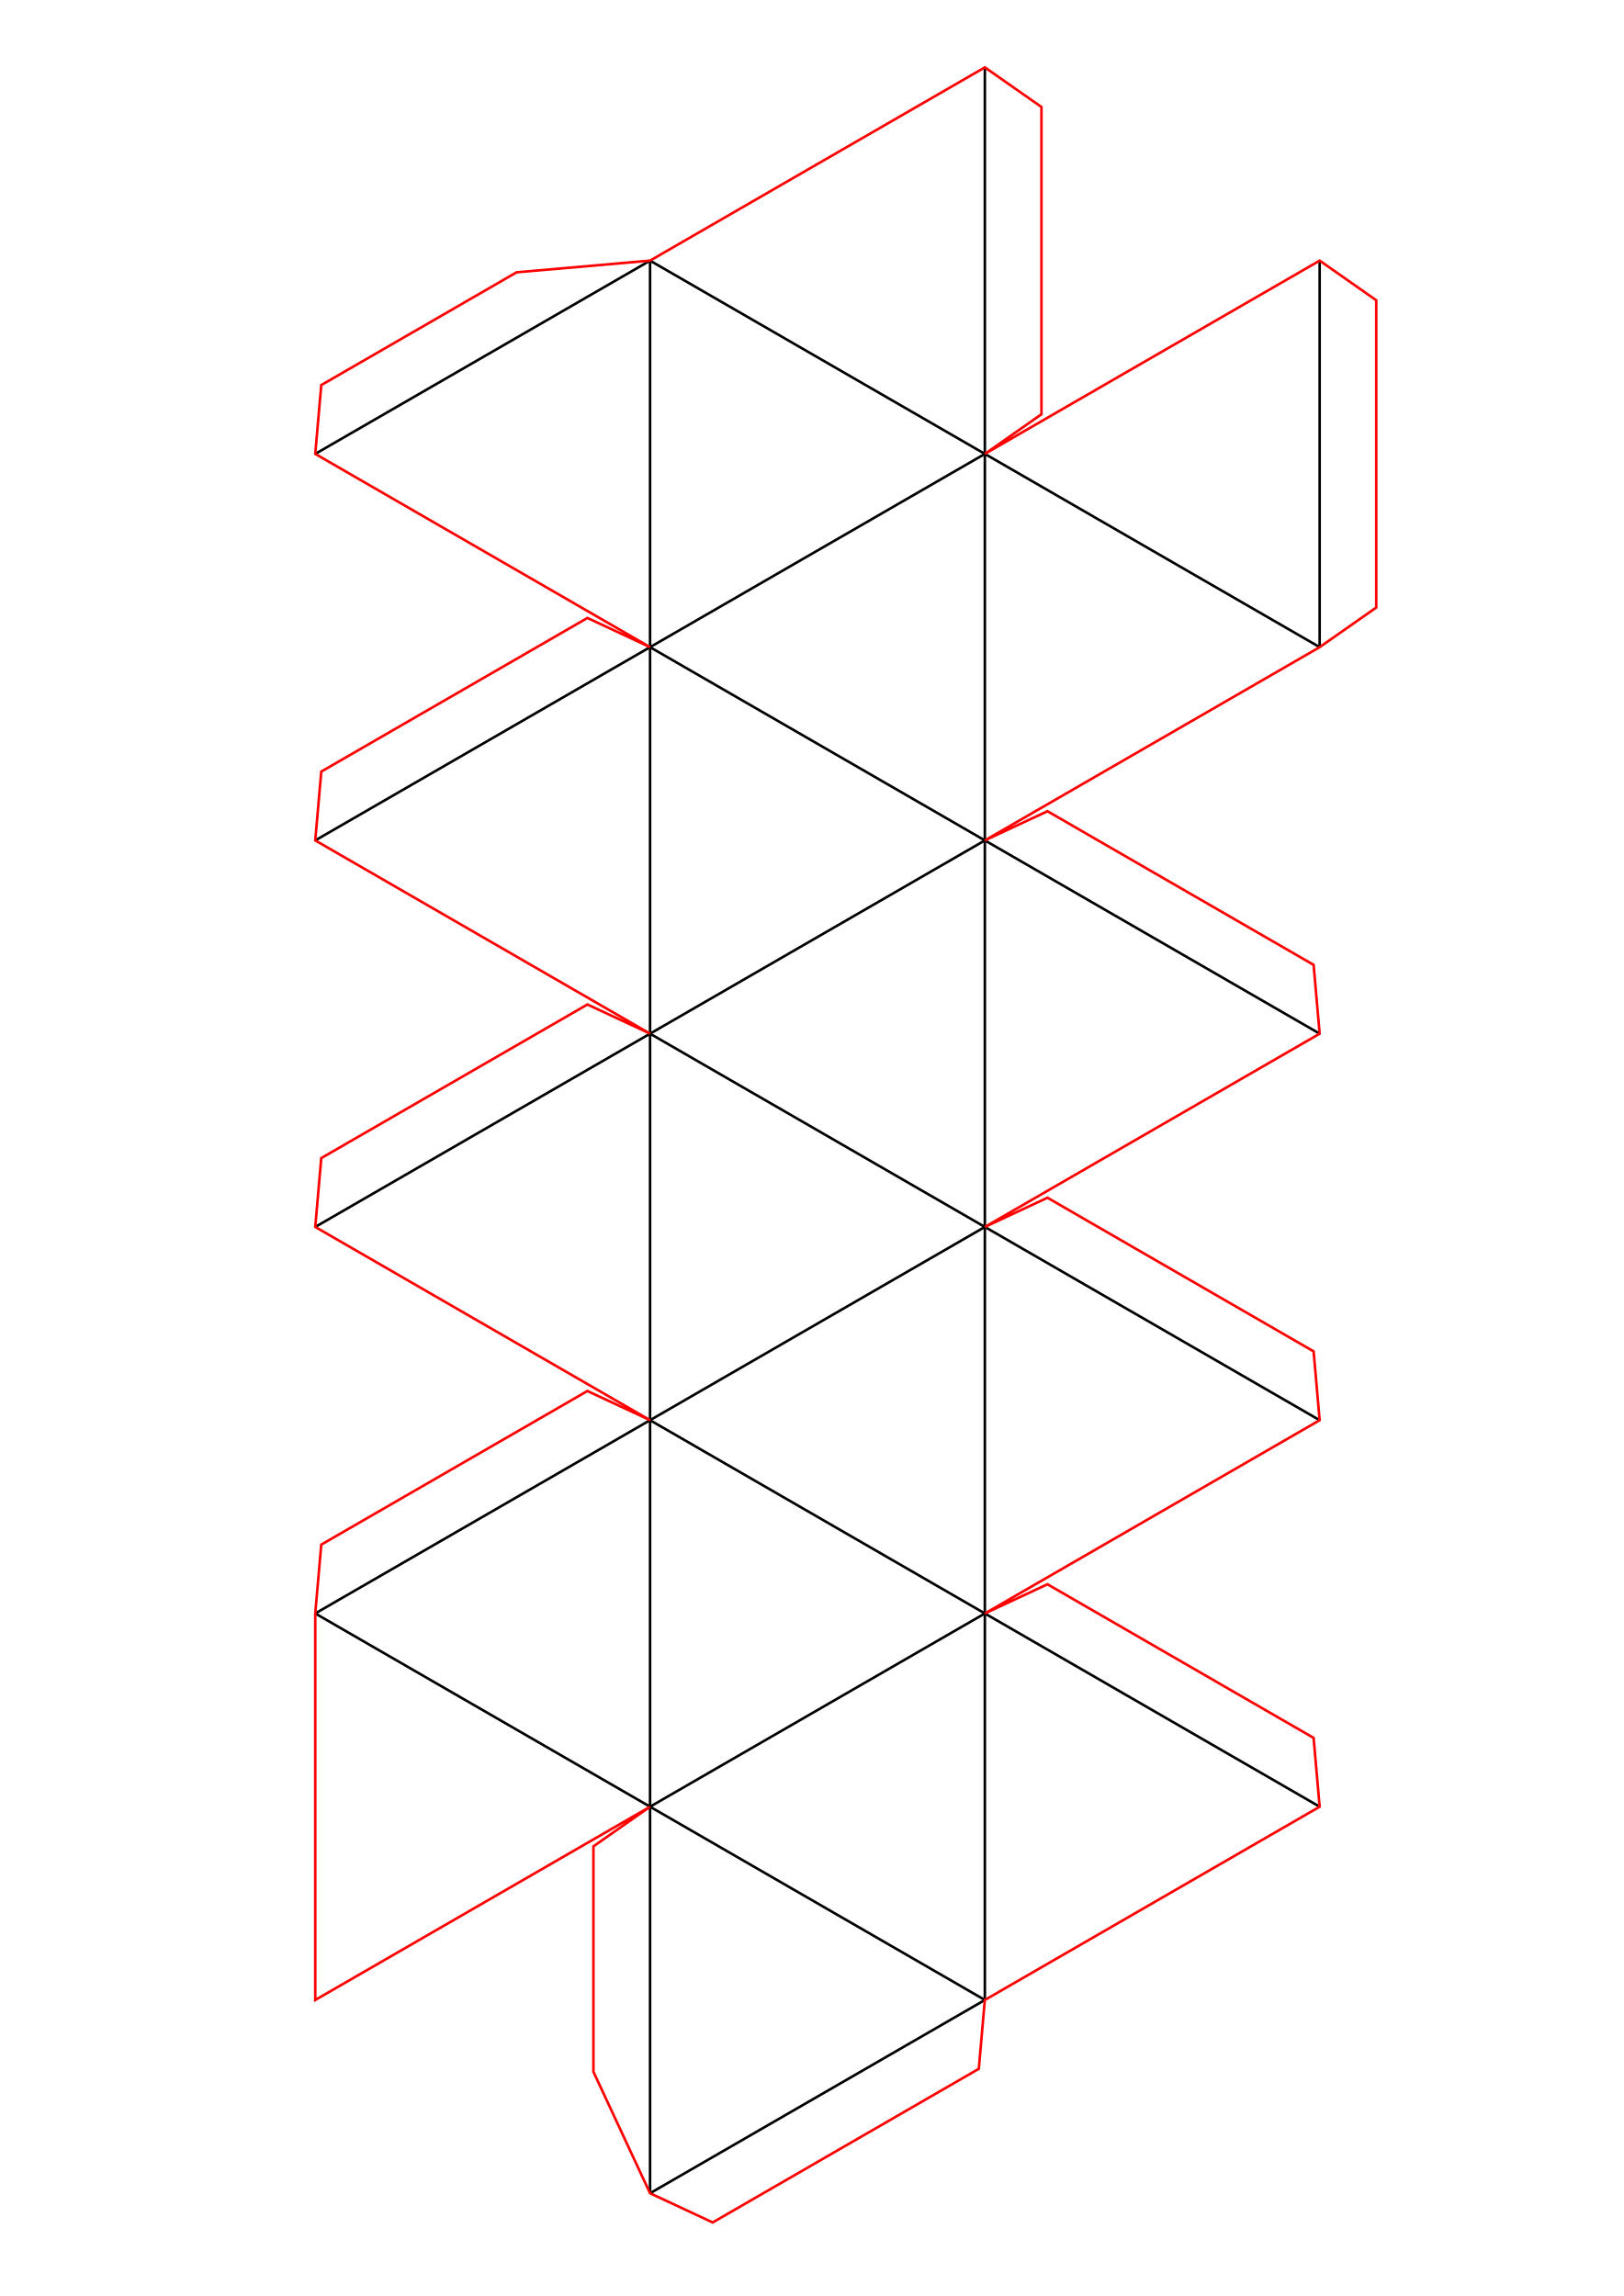
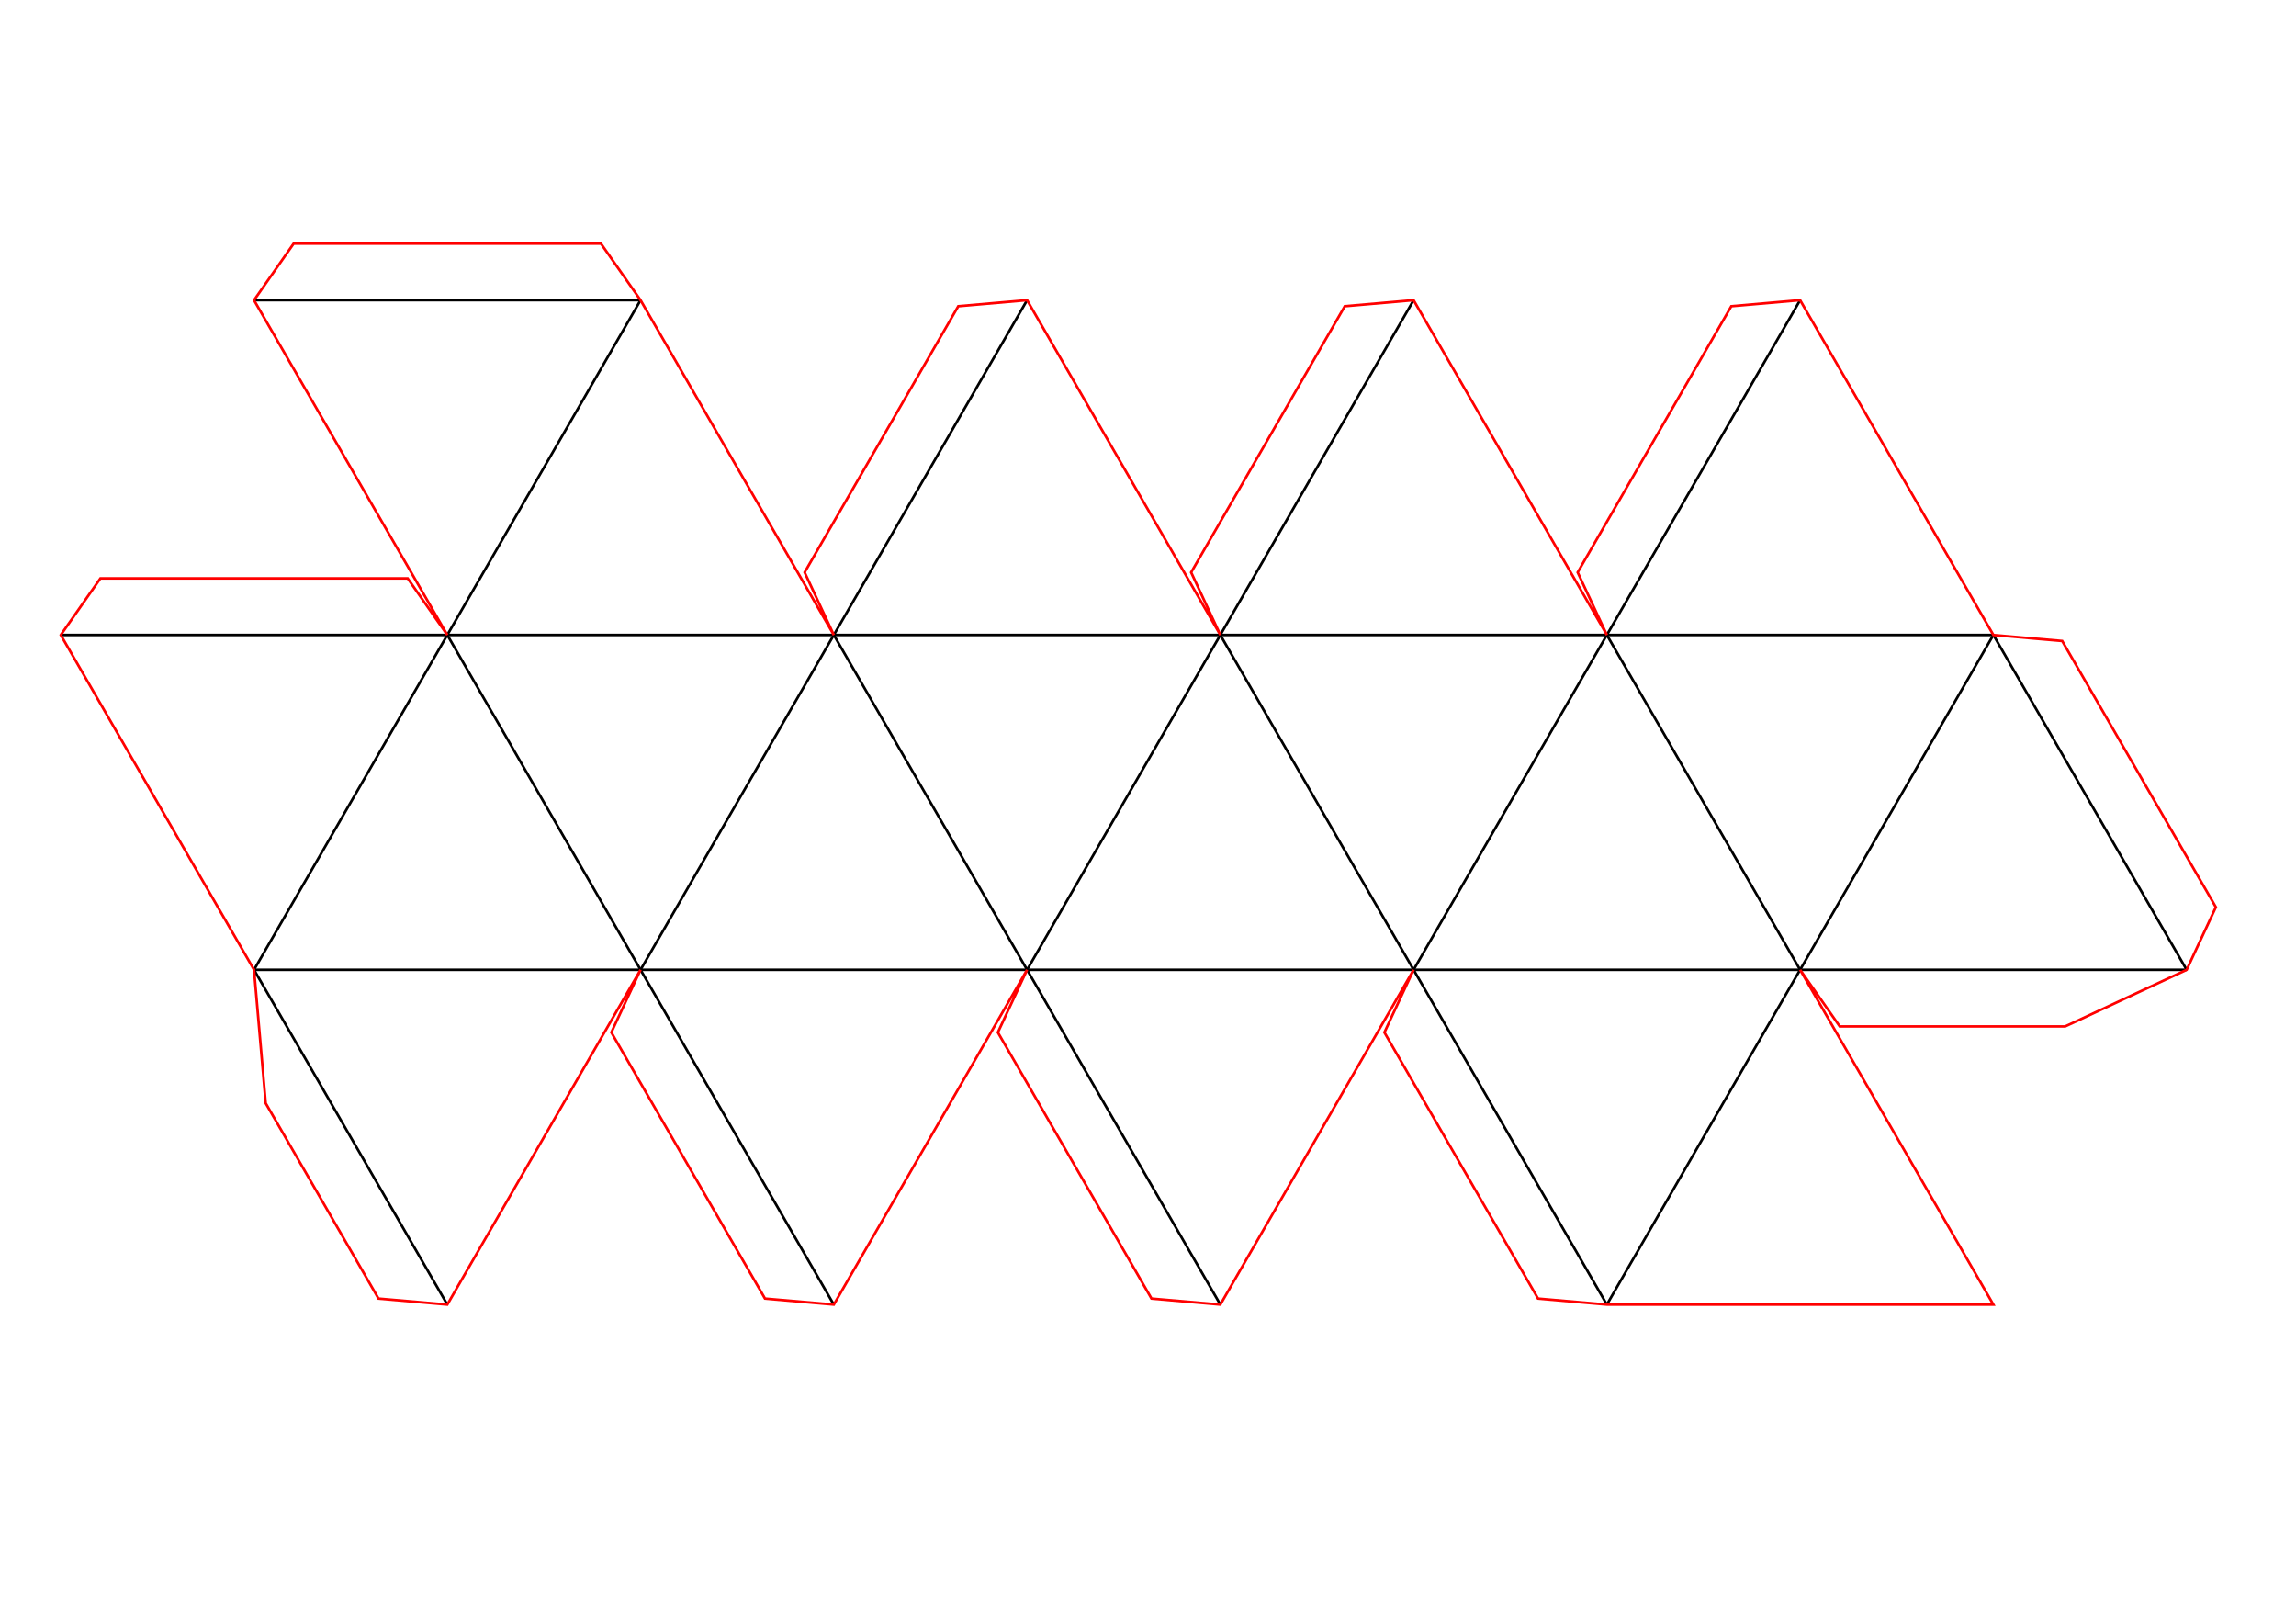
- <svg xmlns="http://www.w3.org/2000/svg" width="210mm" height="297mm" viewBox="0 0 210 297" version="1.1" id="svg3552">
+ <svg xmlns="http://www.w3.org/2000/svg" width="297mm" height="210mm" viewBox="0 0 297 210" version="1.1" id="svg3552">
  <defs id="defs3549" />
  <g id="layer1">
-     <path style="fill:none;stroke:#000000;stroke-width:0.331px;stroke-linecap:butt;stroke-linejoin:miter;stroke-opacity:1" d="m 170.676,33.713 c 0,16.667 0,33.333 1.3e-4,50" id="path232647-1-0" />
-     <path style="fill:none;stroke:#000000;stroke-width:0.331px;stroke-linecap:butt;stroke-linejoin:miter;stroke-opacity:1" d="M 127.375,58.715 84.074,33.716" id="path232577-8" />
-     <path style="fill:none;stroke:#000000;stroke-width:0.331px;stroke-linecap:butt;stroke-linejoin:miter;stroke-opacity:1" d="M 84.074,33.714 40.773,58.715" id="path232663-7-4-53" />
-     <path style="fill:none;stroke:#000000;stroke-width:0.331px;stroke-linecap:butt;stroke-linejoin:miter;stroke-opacity:1" d="m 84.074,33.714 c 0,16.667 0,33.333 1.25e-4,50" id="path232647-1-8" />
-     <path style="fill:none;stroke:#000000;stroke-width:0.331px;stroke-linecap:butt;stroke-linejoin:miter;stroke-opacity:1" d="M 84.074,83.714 127.375,58.715" id="path232577-8-7-1" />
-     <path style="fill:none;stroke:#000000;stroke-width:0.331px;stroke-linecap:butt;stroke-linejoin:miter;stroke-opacity:1" d="m 127.375,58.712 c 0,16.667 0,33.333 1.3e-4,50" id="path232647-1-9" />
-     <path style="fill:none;stroke:#000000;stroke-width:0.331px;stroke-linecap:butt;stroke-linejoin:miter;stroke-opacity:1" d="m 127.375,8.713 c 0,16.667 0,33.333 1.2e-4,50" id="path232647-1-9-6" />
-     <path style="fill:none;stroke:#000000;stroke-width:0.331px;stroke-linecap:butt;stroke-linejoin:miter;stroke-opacity:1" d="M 127.375,108.712 84.074,83.714" id="path232577-8-6" />
-     <path style="fill:none;stroke:#000000;stroke-width:0.331px;stroke-linecap:butt;stroke-linejoin:miter;stroke-opacity:1" d="m 127.375,58.713 43.301,25" id="path232663-7-4-5-4" />
-     <path style="fill:none;stroke:#000000;stroke-width:0.331px;stroke-linecap:butt;stroke-linejoin:miter;stroke-opacity:1" d="M 84.074,83.712 40.773,108.712" id="path232663-7-4-53-3" />
-     <path style="fill:none;stroke:#000000;stroke-width:0.331px;stroke-linecap:butt;stroke-linejoin:miter;stroke-opacity:1" d="m 84.074,83.711 c 0,16.667 0,33.333 1.25e-4,50" id="path232647-1-8-3" />
-     <path style="fill:none;stroke:#000000;stroke-width:0.331px;stroke-linecap:butt;stroke-linejoin:miter;stroke-opacity:1" d="M 84.074,133.711 127.375,108.712" id="path232577-8-7-1-6" />
-     <path style="fill:none;stroke:#000000;stroke-width:0.331px;stroke-linecap:butt;stroke-linejoin:miter;stroke-opacity:1" d="m 127.375,108.711 c 0,16.667 0,33.333 1.3e-4,50" id="path232647-1-4" />
-     <path style="fill:none;stroke:#000000;stroke-width:0.331px;stroke-linecap:butt;stroke-linejoin:miter;stroke-opacity:1" d="M 127.375,158.711 84.074,133.713" id="path232577-8-88" />
-     <path style="fill:none;stroke:#000000;stroke-width:0.331px;stroke-linecap:butt;stroke-linejoin:miter;stroke-opacity:1" d="m 127.375,108.712 43.301,25" id="path232663-7-4-5-8" />
-     <path style="fill:none;stroke:#000000;stroke-width:0.331px;stroke-linecap:butt;stroke-linejoin:miter;stroke-opacity:1" d="M 84.074,133.711 40.773,158.711" id="path232663-7-4-53-7" />
-     <path style="fill:none;stroke:#000000;stroke-width:0.331px;stroke-linecap:butt;stroke-linejoin:miter;stroke-opacity:1" d="m 84.074,133.71 c 0,16.667 0,33.333 1.25e-4,50" id="path232647-1-8-7" />
-     <path style="fill:none;stroke:#000000;stroke-width:0.331px;stroke-linecap:butt;stroke-linejoin:miter;stroke-opacity:1" d="M 84.074,183.71 127.375,158.711" id="path232577-8-7-1-4" />
-     <path style="fill:none;stroke:#000000;stroke-width:0.331px;stroke-linecap:butt;stroke-linejoin:miter;stroke-opacity:1" d="m 127.375,158.709 c 0,16.667 0,33.333 1.3e-4,50" id="path232647-1-9-3" />
-     <path style="fill:none;stroke:#000000;stroke-width:0.331px;stroke-linecap:butt;stroke-linejoin:miter;stroke-opacity:1" d="M 127.375,208.709 84.074,183.71" id="path232577-8-6-0" />
-     <path style="fill:none;stroke:#000000;stroke-width:0.331px;stroke-linecap:butt;stroke-linejoin:miter;stroke-opacity:1" d="m 127.375,158.71 43.301,25" id="path232663-7-4-5-4-3" />
-     <path style="fill:none;stroke:#000000;stroke-width:0.331px;stroke-linecap:butt;stroke-linejoin:miter;stroke-opacity:1" d="M 84.074,183.709 40.773,208.709" id="path232663-7-4-53-3-9" />
-     <path style="fill:none;stroke:#000000;stroke-width:0.331px;stroke-linecap:butt;stroke-linejoin:miter;stroke-opacity:1" d="m 84.074,183.708 c 0,16.667 0,33.333 1.25e-4,50" id="path232647-1-8-3-2" />
-     <path style="fill:none;stroke:#000000;stroke-width:0.331px;stroke-linecap:butt;stroke-linejoin:miter;stroke-opacity:1" d="M 84.074,233.708 40.773,208.709" id="path232577-8-8-8-5" />
-     <path style="fill:none;stroke:#000000;stroke-width:0.331px;stroke-linecap:butt;stroke-linejoin:miter;stroke-opacity:1" d="M 84.074,233.708 127.375,208.709" id="path232577-8-7-1-6-4" />
-     <path style="fill:none;stroke:#000000;stroke-width:0.331px;stroke-linecap:butt;stroke-linejoin:miter;stroke-opacity:1" d="m 127.375,208.708 c 0,16.667 0,33.333 1.3e-4,50" id="path232647-1-5" />
-     <path style="fill:none;stroke:#000000;stroke-width:0.331px;stroke-linecap:butt;stroke-linejoin:miter;stroke-opacity:1" d="M 127.375,258.708 84.074,233.709" id="path232577-8-9" />
-     <path style="fill:none;stroke:#000000;stroke-width:0.331px;stroke-linecap:butt;stroke-linejoin:miter;stroke-opacity:1" d="m 127.375,208.709 43.301,25" id="path232663-7-4-5-46" />
-     <path style="fill:none;stroke:#000000;stroke-width:0.331px;stroke-linecap:butt;stroke-linejoin:miter;stroke-opacity:1" d="m 84.074,233.706 c 0,16.667 0,33.333 1.25e-4,50" id="path232647-1-8-4" />
-     <path style="fill:none;stroke:#000000;stroke-width:0.331px;stroke-linecap:butt;stroke-linejoin:miter;stroke-opacity:1" d="M 84.074,283.707 127.375,258.708" id="path232577-8-7-1-7" />
-     <path style="fill:none;stroke:#ff0000;stroke-width:0.331px;stroke-linecap:butt;stroke-linejoin:miter;stroke-opacity:1" d="m 84.074,233.708 -43.301,25 -2.5e-4,-49.999 0.779,-8.904 34.422,-19.873 8.1,3.778 -43.301,-24.999 0.779,-8.904 34.422,-19.873 8.1,3.777 -43.301,-24.999 0.779,-8.904 34.422,-19.873 8.1,3.778 -43.301,-24.999 0.779,-8.903 25.264,-14.587 17.257,-1.509 43.302,-24.999 7.321,5.124 v 39.747 l -7.322,5.127 43.301,-25 7.322,5.127 v 39.747 l -7.322,5.127 -43.302,24.999 8.1,-3.777 34.422,19.873 0.779,8.904 -43.301,24.999 8.1,-3.778 34.422,19.873 0.779,8.904 -43.301,24.999 8.1,-3.777 34.422,19.873 0.779,8.904 -43.302,24.998 -0.778,8.903 -34.421,19.874 -8.101,-3.777 -7.323,-15.717 v -29.156 l 7.322,-5.126" id="path3019-2-6" />
+     <g id="g769" transform="rotate(-90,104.3234,105.1766)">
+       <path style="fill:none;stroke:#000000;stroke-width:0.331px;stroke-linecap:butt;stroke-linejoin:miter;stroke-opacity:1" d="m 170.676,33.713 c 0,16.667 0,33.333 1.3e-4,50" id="path232647-1-0" />
+       <path style="fill:none;stroke:#000000;stroke-width:0.331px;stroke-linecap:butt;stroke-linejoin:miter;stroke-opacity:1" d="M 127.375,58.715 84.074,33.716" id="path232577-8" />
+       <path style="fill:none;stroke:#000000;stroke-width:0.331px;stroke-linecap:butt;stroke-linejoin:miter;stroke-opacity:1" d="M 84.074,33.714 40.773,58.715" id="path232663-7-4-53" />
+       <path style="fill:none;stroke:#000000;stroke-width:0.331px;stroke-linecap:butt;stroke-linejoin:miter;stroke-opacity:1" d="m 84.074,33.714 c 0,16.667 0,33.333 1.25e-4,50" id="path232647-1-8" />
+       <path style="fill:none;stroke:#000000;stroke-width:0.331px;stroke-linecap:butt;stroke-linejoin:miter;stroke-opacity:1" d="M 84.074,83.714 127.375,58.715" id="path232577-8-7-1" />
+       <path style="fill:none;stroke:#000000;stroke-width:0.331px;stroke-linecap:butt;stroke-linejoin:miter;stroke-opacity:1" d="m 127.375,58.712 c 0,16.667 0,33.333 1.3e-4,50" id="path232647-1-9" />
+       <path style="fill:none;stroke:#000000;stroke-width:0.331px;stroke-linecap:butt;stroke-linejoin:miter;stroke-opacity:1" d="m 127.375,8.713 c 0,16.667 0,33.333 1.2e-4,50" id="path232647-1-9-6" />
+       <path style="fill:none;stroke:#000000;stroke-width:0.331px;stroke-linecap:butt;stroke-linejoin:miter;stroke-opacity:1" d="M 127.375,108.712 84.074,83.714" id="path232577-8-6" />
+       <path style="fill:none;stroke:#000000;stroke-width:0.331px;stroke-linecap:butt;stroke-linejoin:miter;stroke-opacity:1" d="m 127.375,58.713 43.301,25" id="path232663-7-4-5-4" />
+       <path style="fill:none;stroke:#000000;stroke-width:0.331px;stroke-linecap:butt;stroke-linejoin:miter;stroke-opacity:1" d="M 84.074,83.712 40.773,108.712" id="path232663-7-4-53-3" />
+       <path style="fill:none;stroke:#000000;stroke-width:0.331px;stroke-linecap:butt;stroke-linejoin:miter;stroke-opacity:1" d="m 84.074,83.711 c 0,16.667 0,33.333 1.25e-4,50" id="path232647-1-8-3" />
+       <path style="fill:none;stroke:#000000;stroke-width:0.331px;stroke-linecap:butt;stroke-linejoin:miter;stroke-opacity:1" d="M 84.074,133.711 127.375,108.712" id="path232577-8-7-1-6" />
+       <path style="fill:none;stroke:#000000;stroke-width:0.331px;stroke-linecap:butt;stroke-linejoin:miter;stroke-opacity:1" d="m 127.375,108.711 c 0,16.667 0,33.333 1.3e-4,50" id="path232647-1-4" />
+       <path style="fill:none;stroke:#000000;stroke-width:0.331px;stroke-linecap:butt;stroke-linejoin:miter;stroke-opacity:1" d="M 127.375,158.711 84.074,133.713" id="path232577-8-88" />
+       <path style="fill:none;stroke:#000000;stroke-width:0.331px;stroke-linecap:butt;stroke-linejoin:miter;stroke-opacity:1" d="m 127.375,108.712 43.301,25" id="path232663-7-4-5-8" />
+       <path style="fill:none;stroke:#000000;stroke-width:0.331px;stroke-linecap:butt;stroke-linejoin:miter;stroke-opacity:1" d="M 84.074,133.711 40.773,158.711" id="path232663-7-4-53-7" />
+       <path style="fill:none;stroke:#000000;stroke-width:0.331px;stroke-linecap:butt;stroke-linejoin:miter;stroke-opacity:1" d="m 84.074,133.71 c 0,16.667 0,33.333 1.25e-4,50" id="path232647-1-8-7" />
+       <path style="fill:none;stroke:#000000;stroke-width:0.331px;stroke-linecap:butt;stroke-linejoin:miter;stroke-opacity:1" d="M 84.074,183.71 127.375,158.711" id="path232577-8-7-1-4" />
+       <path style="fill:none;stroke:#000000;stroke-width:0.331px;stroke-linecap:butt;stroke-linejoin:miter;stroke-opacity:1" d="m 127.375,158.709 c 0,16.667 0,33.333 1.3e-4,50" id="path232647-1-9-3" />
+       <path style="fill:none;stroke:#000000;stroke-width:0.331px;stroke-linecap:butt;stroke-linejoin:miter;stroke-opacity:1" d="M 127.375,208.709 84.074,183.71" id="path232577-8-6-0" />
+       <path style="fill:none;stroke:#000000;stroke-width:0.331px;stroke-linecap:butt;stroke-linejoin:miter;stroke-opacity:1" d="m 127.375,158.71 43.301,25" id="path232663-7-4-5-4-3" />
+       <path style="fill:none;stroke:#000000;stroke-width:0.331px;stroke-linecap:butt;stroke-linejoin:miter;stroke-opacity:1" d="M 84.074,183.709 40.773,208.709" id="path232663-7-4-53-3-9" />
+       <path style="fill:none;stroke:#000000;stroke-width:0.331px;stroke-linecap:butt;stroke-linejoin:miter;stroke-opacity:1" d="m 84.074,183.708 c 0,16.667 0,33.333 1.25e-4,50" id="path232647-1-8-3-2" />
+       <path style="fill:none;stroke:#000000;stroke-width:0.331px;stroke-linecap:butt;stroke-linejoin:miter;stroke-opacity:1" d="M 84.074,233.708 40.773,208.709" id="path232577-8-8-8-5" />
+       <path style="fill:none;stroke:#000000;stroke-width:0.331px;stroke-linecap:butt;stroke-linejoin:miter;stroke-opacity:1" d="M 84.074,233.708 127.375,208.709" id="path232577-8-7-1-6-4" />
+       <path style="fill:none;stroke:#000000;stroke-width:0.331px;stroke-linecap:butt;stroke-linejoin:miter;stroke-opacity:1" d="m 127.375,208.708 c 0,16.667 0,33.333 1.3e-4,50" id="path232647-1-5" />
+       <path style="fill:none;stroke:#000000;stroke-width:0.331px;stroke-linecap:butt;stroke-linejoin:miter;stroke-opacity:1" d="M 127.375,258.708 84.074,233.709" id="path232577-8-9" />
+       <path style="fill:none;stroke:#000000;stroke-width:0.331px;stroke-linecap:butt;stroke-linejoin:miter;stroke-opacity:1" d="m 127.375,208.709 43.301,25" id="path232663-7-4-5-46" />
+       <path style="fill:none;stroke:#000000;stroke-width:0.331px;stroke-linecap:butt;stroke-linejoin:miter;stroke-opacity:1" d="m 84.074,233.706 c 0,16.667 0,33.333 1.25e-4,50" id="path232647-1-8-4" />
+       <path style="fill:none;stroke:#000000;stroke-width:0.331px;stroke-linecap:butt;stroke-linejoin:miter;stroke-opacity:1" d="M 84.074,283.707 127.375,258.708" id="path232577-8-7-1-7" />
+       <path style="fill:none;stroke:#ff0000;stroke-width:0.331px;stroke-linecap:butt;stroke-linejoin:miter;stroke-opacity:1" d="m 84.074,233.708 -43.301,25 -2.5e-4,-49.999 0.779,-8.904 34.422,-19.873 8.1,3.778 -43.301,-24.999 0.779,-8.904 34.422,-19.873 8.1,3.777 -43.301,-24.999 0.779,-8.904 34.422,-19.873 8.1,3.778 -43.301,-24.999 0.779,-8.903 25.264,-14.587 17.257,-1.509 43.302,-24.999 7.321,5.124 v 39.747 l -7.322,5.127 43.301,-25 7.322,5.127 v 39.747 l -7.322,5.127 -43.302,24.999 8.1,-3.777 34.422,19.873 0.779,8.904 -43.301,24.999 8.1,-3.778 34.422,19.873 0.779,8.904 -43.301,24.999 8.1,-3.777 34.422,19.873 0.779,8.904 -43.302,24.998 -0.778,8.903 -34.421,19.874 -8.101,-3.777 -7.323,-15.717 v -29.156 l 7.322,-5.126" id="path3019-2-6" />
+     </g>
  </g>
</svg>
